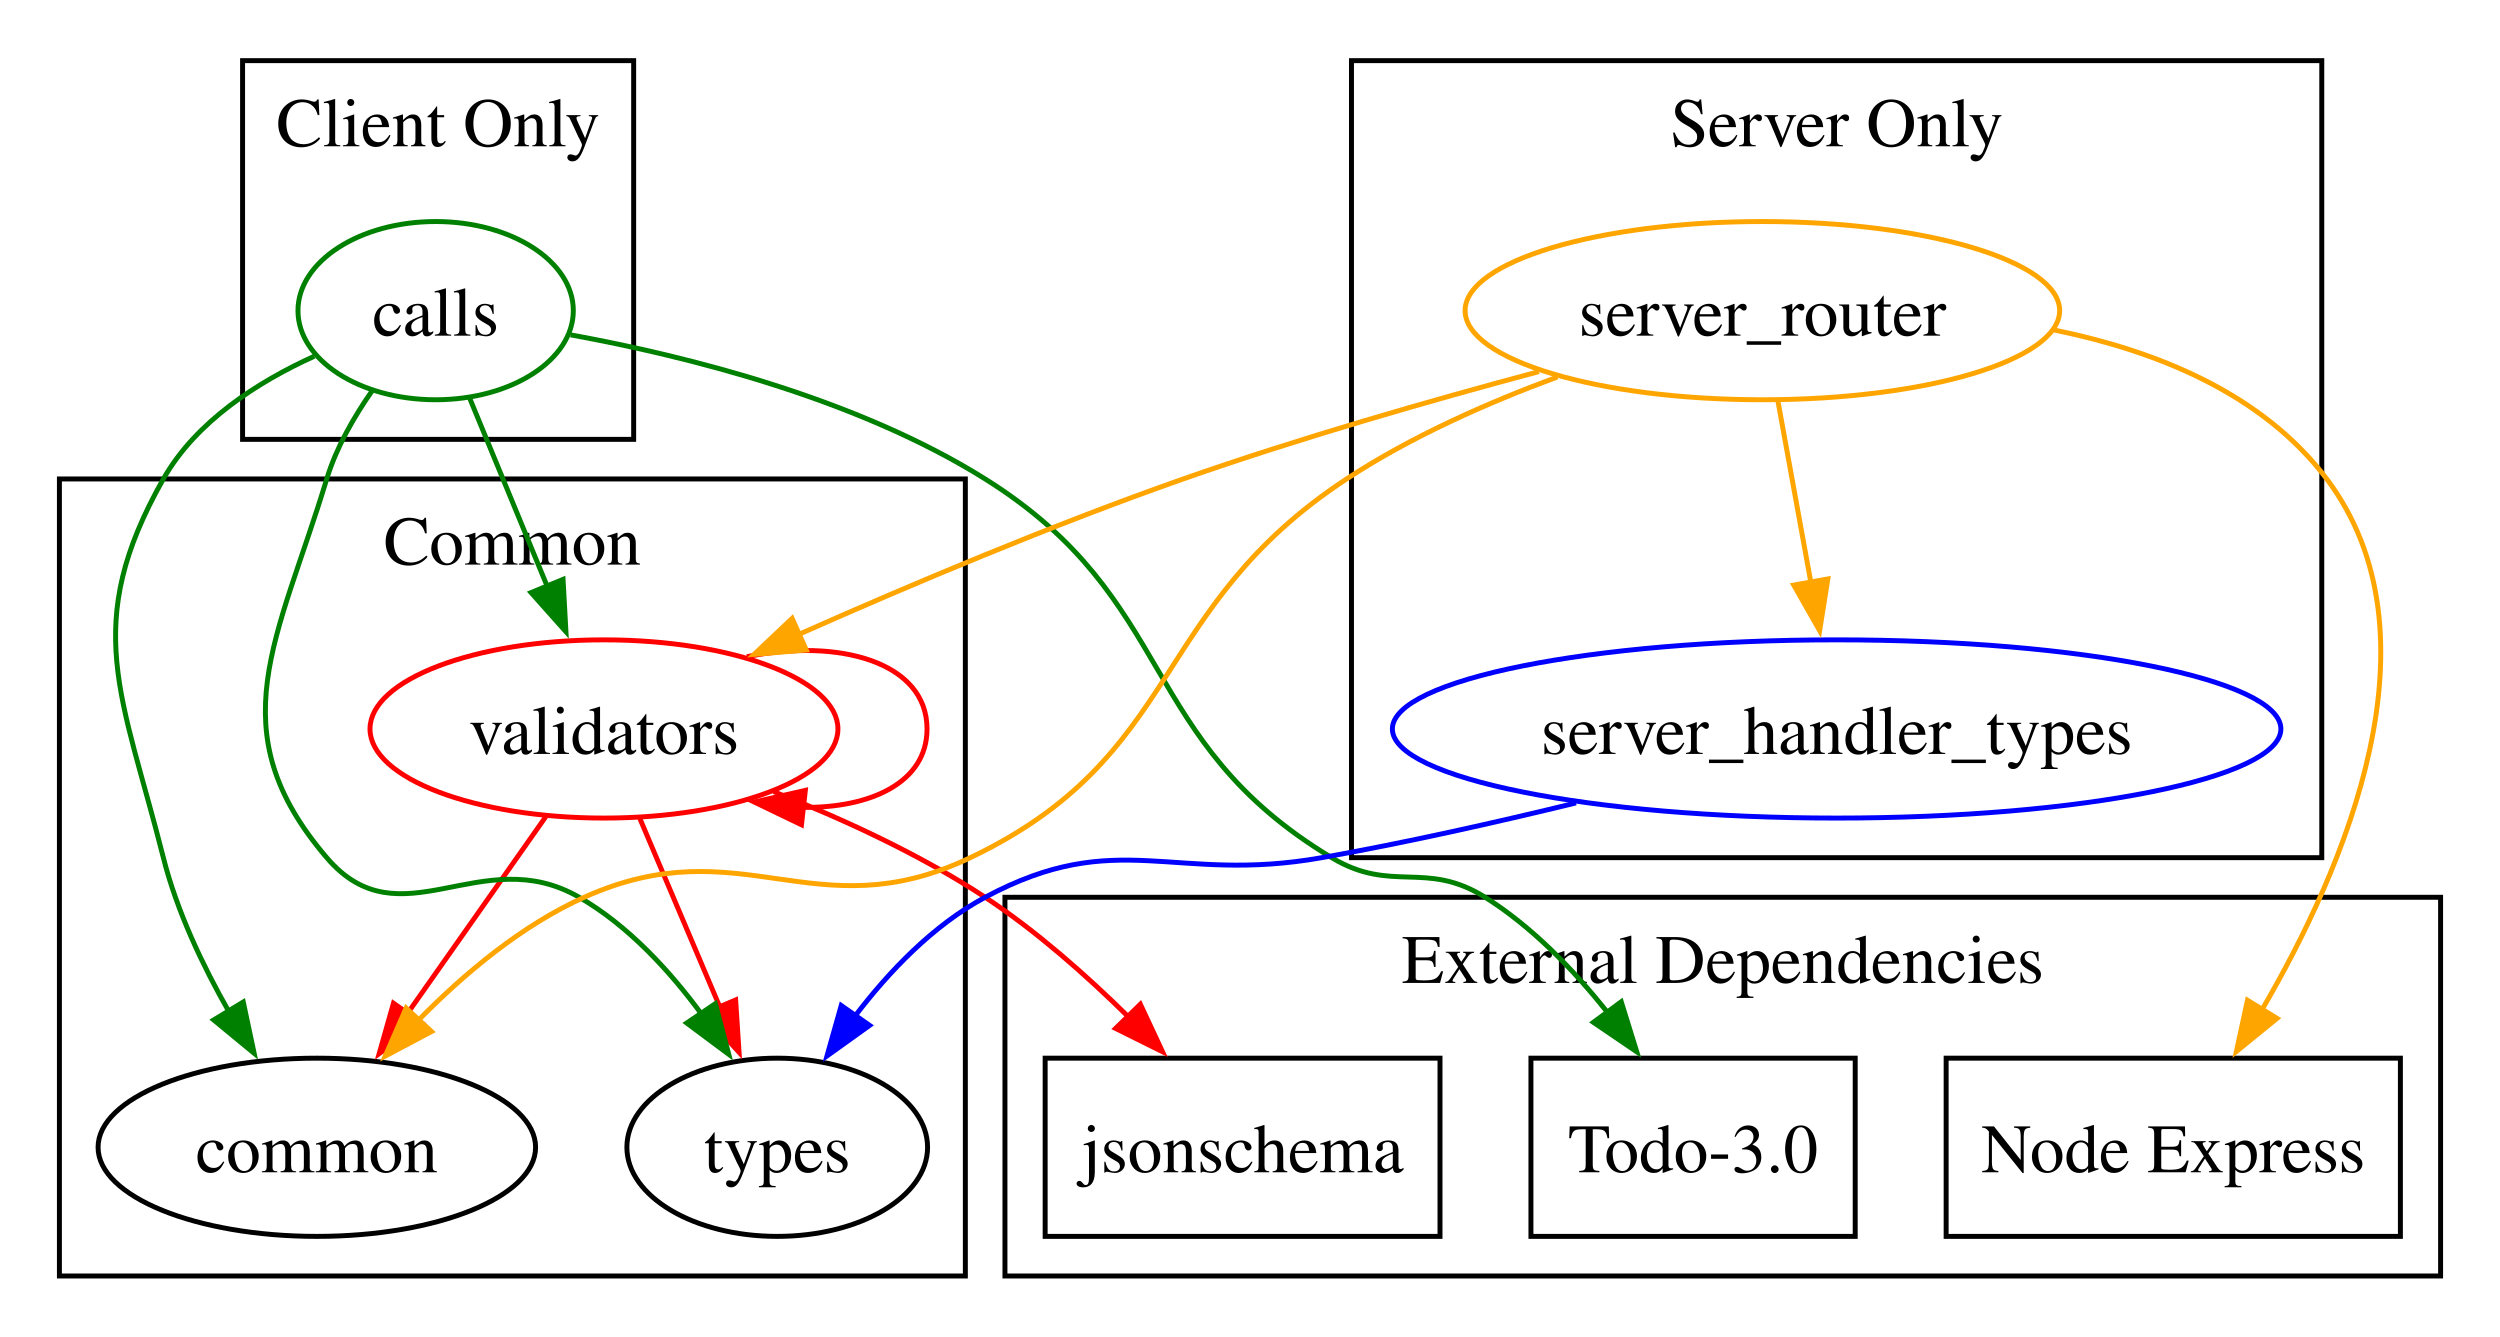
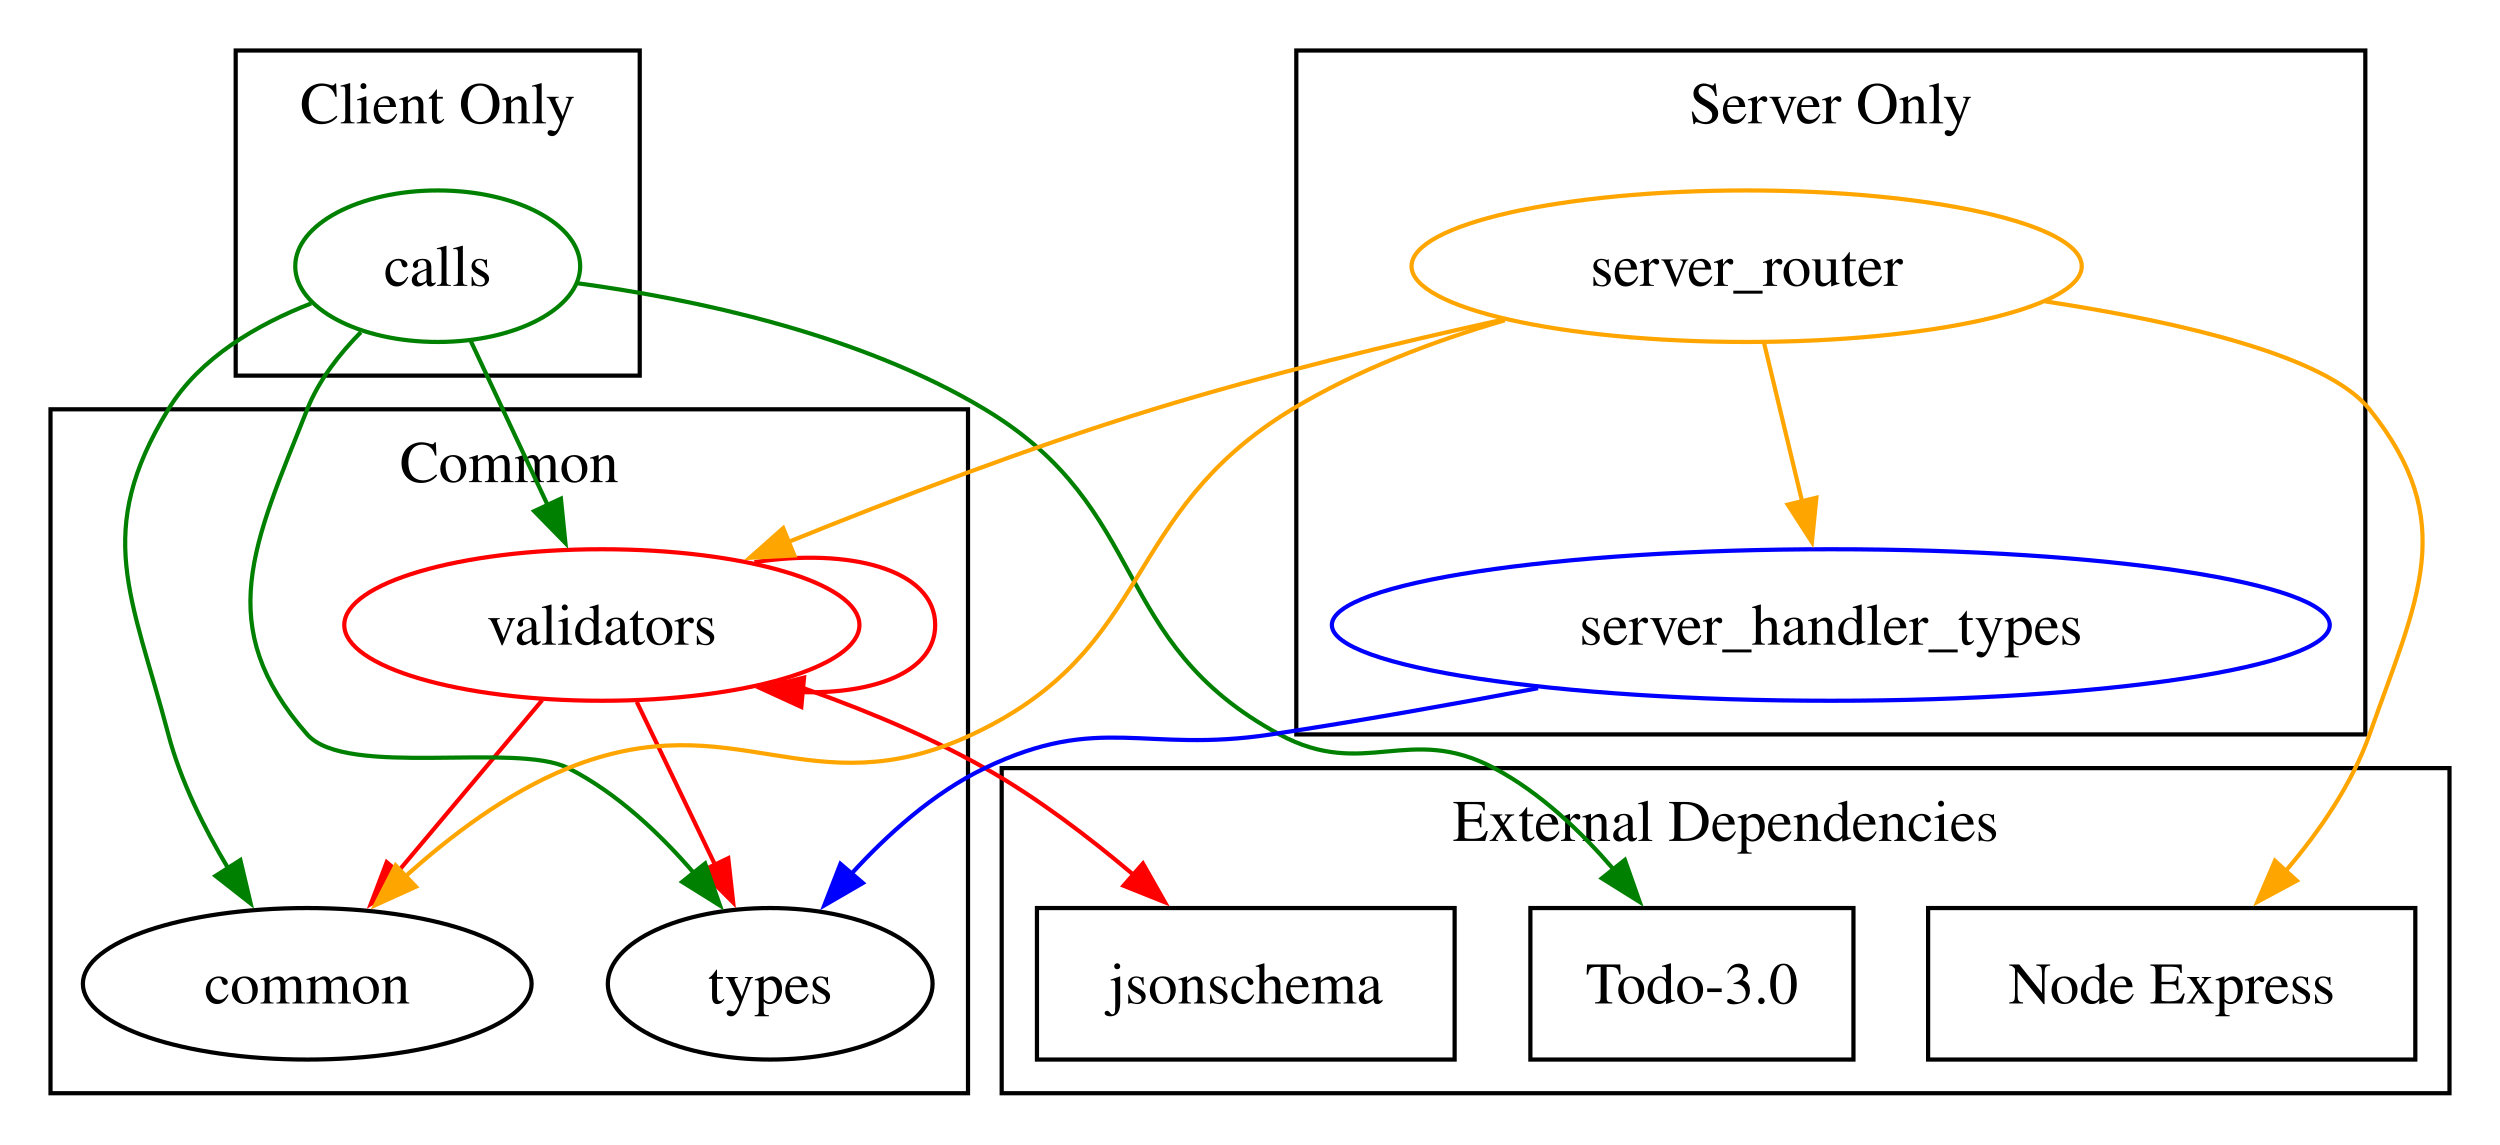
- <svg xmlns="http://www.w3.org/2000/svg" xmlns:xlink="http://www.w3.org/1999/xlink" width="505pt" height="270pt" viewBox="0.00 0.00 505.00 269.50">
-   <g id="graph0" class="graph" transform="scale(1 1) rotate(0) translate(4 265.5)">
-     <polygon fill="none" stroke="none" points="-4,4 -4,-265.5 501,-265.5 501,4 -4,4" />
+ <svg xmlns="http://www.w3.org/2000/svg" xmlns:xlink="http://www.w3.org/1999/xlink" width="594pt" height="272pt" viewBox="0.00 0.00 594.00 272.00">
+   <g id="graph0" class="graph" transform="scale(1 1) rotate(0) translate(4 267.75)">
+     <polygon fill="none" stroke="none" points="-4,4 -4,-267.75 590,-267.75 590,4 -4,4" />
    <g id="clust1" class="cluster">
-       <polygon fill="none" stroke="black" points="8,-8 8,-169 191,-169 191,-8 8,-8" />
-       <text text-anchor="middle" x="99.5" y="-151.7" font-family="Times,serif" font-size="14.00">Common</text>
+       <polygon fill="none" stroke="black" points="8,-8 8,-170.5 226,-170.5 226,-8 8,-8" />
+       <text xml:space="preserve" text-anchor="middle" x="117" y="-153.2" font-family="Times,serif" font-size="14.00">Common</text>
    </g>
    <g id="clust2" class="cluster">
-       <polygon fill="none" stroke="black" points="45,-177 45,-253.5 124,-253.5 124,-177 45,-177" />
-       <text text-anchor="middle" x="84.5" y="-236.2" font-family="Times,serif" font-size="14.00">Client Only</text>
+       <polygon fill="none" stroke="black" points="52,-178.5 52,-255.75 148,-255.75 148,-178.5 52,-178.5" />
+       <text xml:space="preserve" text-anchor="middle" x="100" y="-238.45" font-family="Times,serif" font-size="14.00">Client Only</text>
    </g>
    <g id="clust3" class="cluster">
-       <polygon fill="none" stroke="black" points="269,-92.5 269,-253.5 465,-253.5 465,-92.5 269,-92.5" />
-       <text text-anchor="middle" x="367" y="-236.2" font-family="Times,serif" font-size="14.00">Server Only</text>
+       <polygon fill="none" stroke="black" points="304,-93.25 304,-255.75 558,-255.75 558,-93.25 304,-93.25" />
+       <text xml:space="preserve" text-anchor="middle" x="431" y="-238.45" font-family="Times,serif" font-size="14.00">Server Only</text>
    </g>
    <g id="clust4" class="cluster">
-       <polygon fill="none" stroke="black" points="199,-8 199,-84.5 489,-84.5 489,-8 199,-8" />
-       <text text-anchor="middle" x="344" y="-67.2" font-family="Times,serif" font-size="14.00">External Dependencies</text>
+       <polygon fill="none" stroke="black" points="234,-8 234,-85.25 578,-85.25 578,-8 234,-8" />
+       <text xml:space="preserve" text-anchor="middle" x="406" y="-67.95" font-family="Times,serif" font-size="14.00">External Dependencies</text>
    </g>
    <g id="node1" class="node">
-       <ellipse fill="none" stroke="black" cx="60" cy="-34" rx="44.19" ry="18" />
-       <text text-anchor="middle" x="60" y="-28.95" font-family="Times,serif" font-size="14.00">common</text>
+       <ellipse fill="none" stroke="black" cx="69" cy="-34" rx="53.31" ry="18" />
+       <text xml:space="preserve" text-anchor="middle" x="69" y="-29.32" font-family="Times,serif" font-size="14.00">common</text>
    </g>
    <g id="node2" class="node">
-       <ellipse fill="none" stroke="black" cx="153" cy="-34" rx="30.37" ry="18" />
-       <text text-anchor="middle" x="153" y="-28.95" font-family="Times,serif" font-size="14.00">types</text>
+       <ellipse fill="none" stroke="black" cx="179" cy="-34" rx="38.58" ry="18" />
+       <text xml:space="preserve" text-anchor="middle" x="179" y="-29.32" font-family="Times,serif" font-size="14.00">types</text>
    </g>
    <g id="node3" class="node">
-       <ellipse fill="none" stroke="red" cx="118" cy="-118.5" rx="47.26" ry="18" />
-       <text text-anchor="middle" x="118" y="-113.45" font-family="Times,serif" font-size="14.00">validators</text>
+       <ellipse fill="none" stroke="red" cx="139" cy="-119.25" rx="61.2" ry="18" />
+       <text xml:space="preserve" text-anchor="middle" x="139" y="-114.58" font-family="Times,serif" font-size="14.00">validators</text>
    </g>
    <g id="edge1" class="edge">
-       <path fill="none" stroke="red" d="M106.26,-100.8C98.24,-89.4 87.46,-74.05 78.32,-61.05" />
-       <polygon fill="red" stroke="red" points="81.2,-59.08 72.59,-52.91 75.48,-63.1 81.2,-59.08" />
+       <path fill="none" stroke="red" d="M124.83,-101.4C114.97,-89.67 101.63,-73.8 90.46,-60.52" />
+       <polygon fill="red" stroke="red" points="93.23,-58.38 84.12,-52.98 87.88,-62.89 93.23,-58.38" />
    </g>
    <g id="edge2" class="edge">
-       <path fill="none" stroke="red" d="M125.25,-100.41C129.93,-89.38 136.11,-74.8 141.46,-62.21" />
-       <polygon fill="red" stroke="red" points="144.6,-63.76 145.29,-53.18 138.16,-61.02 144.6,-63.76" />
+       <path fill="none" stroke="red" d="M147.29,-101C152.69,-89.76 159.84,-74.87 165.99,-62.07" />
+       <polygon fill="red" stroke="red" points="169.03,-63.84 170.2,-53.31 162.72,-60.8 169.03,-63.84" />
    </g>
    <g id="edge3" class="edge">
-       <path fill="none" stroke="red" d="M146.85,-133.09C165.4,-136.9 183.26,-132.03 183.26,-118.5 183.26,-107.72 171.92,-102.44 157.93,-102.66" />
-       <polygon fill="red" stroke="red" points="157.9,-99.14 148.35,-103.74 158.68,-106.1 157.9,-99.14" />
+       <path fill="none" stroke="red" d="M175.25,-134.17C197.32,-137.63 218.2,-132.65 218.2,-119.25 218.2,-108.15 203.88,-102.83 186.43,-103.29" />
+       <polygon fill="red" stroke="red" points="186.39,-99.78 176.76,-104.19 187.04,-106.75 186.39,-99.78" />
    </g>
    <g id="node9" class="node">
      <g id="a_node9">
        <a xlink:href="https://github.com/tdegrunt/jsonschema#readme" xlink:title="jsonschema">
-           <polygon fill="none" stroke="black" points="286.88,-52 207.12,-52 207.12,-16 286.88,-16 286.88,-52" />
-           <text text-anchor="middle" x="247" y="-28.95" font-family="Times,serif" font-size="14.00">jsonschema</text>
+           <polygon fill="none" stroke="black" points="341.62,-52 242.38,-52 242.38,-16 341.62,-16 341.62,-52" />
+           <text xml:space="preserve" text-anchor="middle" x="292" y="-29.32" font-family="Times,serif" font-size="14.00">jsonschema</text>
        </a>
      </g>
    </g>
    <g id="edge4" class="edge">
-       <path fill="none" stroke="red" d="M152.3,-105.83C166.13,-100.37 181.89,-93.15 195,-84.5 205.3,-77.71 215.41,-68.77 223.94,-60.35" />
-       <polygon fill="red" stroke="red" points="226.35,-62.9 230.83,-53.3 221.34,-58.01 226.35,-62.9" />
+       <path fill="none" stroke="red" d="M181.51,-106.11C197.26,-100.77 214.93,-93.77 230,-85.25 242.41,-78.24 254.85,-68.75 265.31,-59.9" />
+       <polygon fill="red" stroke="red" points="267.56,-62.58 272.79,-53.37 262.95,-57.31 267.56,-62.58" />
    </g>
    <g id="node4" class="node">
-       <ellipse fill="none" stroke="green" cx="84" cy="-203" rx="27.81" ry="18" />
-       <text text-anchor="middle" x="84" y="-197.95" font-family="Times,serif" font-size="14.00">calls</text>
+       <ellipse fill="none" stroke="green" cx="100" cy="-204.5" rx="33.85" ry="18" />
+       <text xml:space="preserve" text-anchor="middle" x="100" y="-199.82" font-family="Times,serif" font-size="14.00">calls</text>
    </g>
    <g id="edge5" class="edge">
-       <path fill="none" stroke="green" d="M59.5,-193.8C48.08,-188.61 35.58,-180.63 29,-169 12.25,-139.41 20.68,-125.47 29,-92.5 31.73,-81.68 36.94,-70.68 42.33,-61.24" />
-       <polygon fill="green" stroke="green" points="45.14,-63.35 47.34,-52.98 39.16,-59.72 45.14,-63.35" />
+       <path fill="none" stroke="green" d="M69.95,-195.67C57.16,-190.68 43.48,-182.78 36,-170.5 18.13,-141.18 27.25,-126.45 36,-93.25 38.92,-82.19 44.47,-71.03 50.19,-61.47" />
+       <polygon fill="green" stroke="green" points="53.11,-63.4 55.55,-53.09 47.21,-59.63 53.11,-63.4" />
    </g>
    <g id="edge6" class="edge">
-       <path fill="none" stroke="green" d="M71.21,-186.86C67.49,-181.55 63.92,-175.33 62,-169 52.15,-136.46 39.9,-118.34 62,-92.5 76.91,-75.06 93.13,-95.97 113,-84.5 122.84,-78.82 131.23,-69.72 137.74,-60.86" />
-       <polygon fill="green" stroke="green" points="140.51,-63.02 143.21,-52.77 134.71,-59.1 140.51,-63.02" />
+       <path fill="none" stroke="green" d="M81.74,-188.83C76.62,-183.64 71.72,-177.37 69,-170.5 56.36,-138.58 46.33,-119.03 69,-93.25 78.17,-82.82 118.6,-91.52 131,-85.25 142.58,-79.39 152.91,-69.58 160.99,-60.17" />
+       <polygon fill="green" stroke="green" points="163.54,-62.59 167.07,-52.6 158.08,-58.21 163.54,-62.59" />
    </g>
    <g id="edge7" class="edge">
-       <path fill="none" stroke="green" d="M90.88,-185.3C95.38,-174.38 101.37,-159.84 106.58,-147.21" />
-       <polygon fill="green" stroke="green" points="109.74,-148.72 110.32,-138.14 103.27,-146.05 109.74,-148.72" />
+       <path fill="none" stroke="green" d="M107.89,-186.65C113.14,-175.44 120.16,-160.46 126.2,-147.57" />
+       <polygon fill="green" stroke="green" points="129.27,-149.27 130.34,-138.73 122.93,-146.3 129.27,-149.27" />
    </g>
    <g id="node7" class="node">
      <g id="a_node7">
        <a xlink:href="https://npmjs.com/package/@todo-3.0/request" xlink:title="Todo-3.0">
-           <polygon fill="none" stroke="black" points="370.75,-52 305.25,-52 305.25,-16 370.75,-16 370.75,-52" />
-           <text text-anchor="middle" x="338" y="-28.95" font-family="Times,serif" font-size="14.00">Todo-3.0</text>
+           <polygon fill="none" stroke="black" points="436.38,-52 359.62,-52 359.62,-16 436.38,-16 436.38,-52" />
+           <text xml:space="preserve" text-anchor="middle" x="398" y="-29.32" font-family="Times,serif" font-size="14.00">Todo-3.0</text>
        </a>
      </g>
    </g>
    <g id="edge8" class="edge">
-       <path fill="none" stroke="green" d="M111.25,-198.11C134.82,-193.81 169.1,-185.22 195,-169 234.06,-144.54 225.5,-116.24 265,-92.5 277.2,-85.17 283.94,-92.06 296,-84.5 305.54,-78.52 314.03,-69.67 320.83,-61.11" />
-       <polygon fill="green" stroke="green" points="323.49,-63.4 326.63,-53.28 317.86,-59.24 323.49,-63.4" />
+       <path fill="none" stroke="green" d="M133.29,-200.44C160.85,-196.69 200.17,-188.45 230,-170.5 269.7,-146.62 259.23,-115.26 300,-93.25 320.19,-82.35 330.73,-95.99 351,-85.25 361.92,-79.46 371.7,-70.14 379.47,-61.09" />
+       <polygon fill="green" stroke="green" points="382.07,-63.44 385.59,-53.45 376.6,-59.06 382.07,-63.44" />
    </g>
    <g id="node5" class="node">
-       <ellipse fill="none" stroke="blue" cx="367" cy="-118.5" rx="89.74" ry="18" />
-       <text text-anchor="middle" x="367" y="-113.45" font-family="Times,serif" font-size="14.00">server_handler_types</text>
+       <ellipse fill="none" stroke="blue" cx="431" cy="-119.25" rx="118.55" ry="18" />
+       <text xml:space="preserve" text-anchor="middle" x="431" y="-114.58" font-family="Times,serif" font-size="14.00">server_handler_types</text>
    </g>
    <g id="edge9" class="edge">
-       <path fill="none" stroke="blue" d="M314.35,-103.56C297.98,-99.57 279.82,-95.5 263,-92.5 233.04,-87.16 221.82,-98.88 195,-84.5 184.53,-78.89 175.56,-69.51 168.64,-60.41" />
-       <polygon fill="blue" stroke="blue" points="171.66,-58.62 163.05,-52.45 165.93,-62.64 171.66,-58.62" />
+       <path fill="none" stroke="blue" d="M361.44,-104.24C341.04,-100.39 318.67,-96.4 298,-93.25 267.92,-88.66 257.43,-98.42 230,-85.25 217.82,-79.4 206.78,-69.46 198.12,-59.95" />
+       <polygon fill="blue" stroke="blue" points="201.01,-57.95 191.85,-52.63 195.69,-62.5 201.01,-57.95" />
    </g>
    <g id="node6" class="node">
-       <ellipse fill="none" stroke="orange" cx="352" cy="-203" rx="60.05" ry="18" />
-       <text text-anchor="middle" x="352" y="-197.95" font-family="Times,serif" font-size="14.00">server_router</text>
+       <ellipse fill="none" stroke="orange" cx="411" cy="-204.5" rx="79.62" ry="18" />
+       <text xml:space="preserve" text-anchor="middle" x="411" y="-199.82" font-family="Times,serif" font-size="14.00">server_router</text>
    </g>
    <g id="edge10" class="edge">
-       <path fill="none" stroke="orange" d="M310.6,-189.6C296.46,-184.39 280.96,-177.52 268,-169 227.95,-142.67 235.25,-113.15 192,-92.5 160.55,-77.49 145.79,-98.78 114,-84.5 101.39,-78.84 89.75,-69.06 80.53,-59.68" />
-       <polygon fill="orange" stroke="orange" points="83.17,-57.38 73.81,-52.42 78.04,-62.13 83.17,-57.38" />
+       <path fill="none" stroke="orange" d="M353.53,-191.65C336.51,-186.67 318.34,-179.8 303,-170.5 261.82,-145.53 270.61,-113.69 227,-93.25 188.23,-75.08 170.73,-101.22 131,-85.25 116.6,-79.46 102.92,-69.11 92.1,-59.31" />
+       <polygon fill="orange" stroke="orange" points="94.82,-57.07 85.17,-52.7 89.99,-62.13 94.82,-57.07" />
    </g>
    <g id="edge11" class="edge">
-       <path fill="none" stroke="orange" d="M306.86,-190.69C284.97,-184.84 258.4,-177.21 235,-169 208.71,-159.77 179.88,-147.6 157.41,-137.63" />
-       <polygon fill="orange" stroke="orange" points="158.87,-134.45 148.31,-133.56 156.01,-140.84 158.87,-134.45" />
+       <path fill="none" stroke="orange" d="M352.9,-191.77C327.27,-186.12 296.92,-178.77 270,-170.5 240.56,-161.45 208.24,-149.09 183.08,-138.88" />
+       <polygon fill="orange" stroke="orange" points="184.74,-135.78 174.16,-135.23 182.09,-142.26 184.74,-135.78" />
    </g>
    <g id="edge12" class="edge">
-       <path fill="none" stroke="orange" d="M355.11,-184.91C357.05,-174.25 359.59,-160.27 361.82,-147.97" />
-       <polygon fill="orange" stroke="orange" points="365.23,-148.81 363.57,-138.35 358.34,-147.56 365.23,-148.81" />
+       <path fill="none" stroke="orange" d="M415.14,-186.25C417.77,-175.31 421.23,-160.9 424.25,-148.34" />
+       <polygon fill="orange" stroke="orange" points="427.57,-149.49 426.51,-138.95 420.77,-147.85 427.57,-149.49" />
    </g>
    <g id="node8" class="node">
      <g id="a_node8">
        <a xlink:href="https://expressjs.com/" xlink:title="Node Express">
-           <polygon fill="none" stroke="black" points="480.88,-52 389.12,-52 389.12,-16 480.88,-16 480.88,-52" />
-           <text text-anchor="middle" x="435" y="-28.95" font-family="Times,serif" font-size="14.00">Node Express</text>
+           <polygon fill="none" stroke="black" points="569.88,-52 454.12,-52 454.12,-16 569.88,-16 569.88,-52" />
+           <text xml:space="preserve" text-anchor="middle" x="512" y="-29.32" font-family="Times,serif" font-size="14.00">Node Express</text>
        </a>
      </g>
    </g>
    <g id="edge13" class="edge">
-       <path fill="none" stroke="orange" d="M410.93,-199.09C431.69,-194.87 453.06,-186.21 466,-169 489.74,-137.41 469.83,-90.67 452.79,-61.56" />
-       <polygon fill="orange" stroke="orange" points="455.96,-60.04 447.75,-53.35 449.99,-63.7 455.96,-60.04" />
+       <path fill="none" stroke="orange" d="M481.94,-196.14C514.87,-191.11 548.96,-183.03 559,-170.5 580.47,-143.71 570.43,-125.62 559,-93.25 554.8,-81.36 547.04,-70.12 539.01,-60.74" />
+       <polygon fill="orange" stroke="orange" points="541.7,-58.5 532.37,-53.48 536.53,-63.22 541.7,-58.5" />
    </g>
  </g>
</svg>
